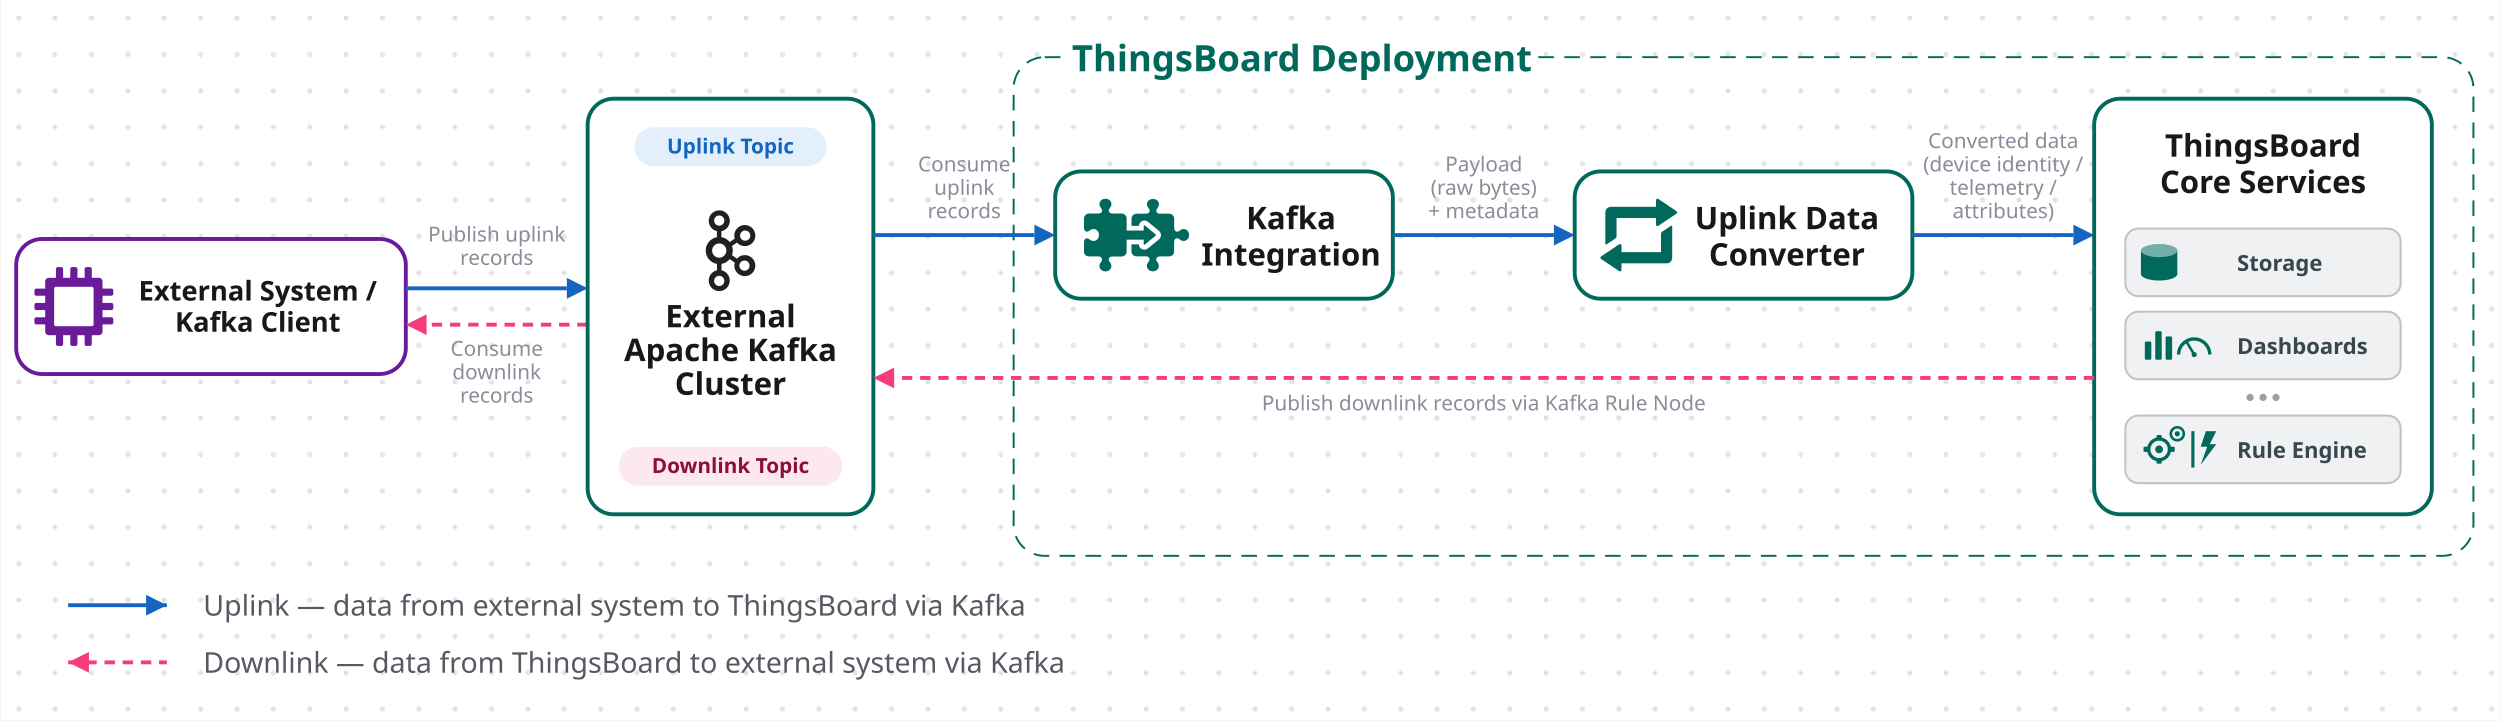
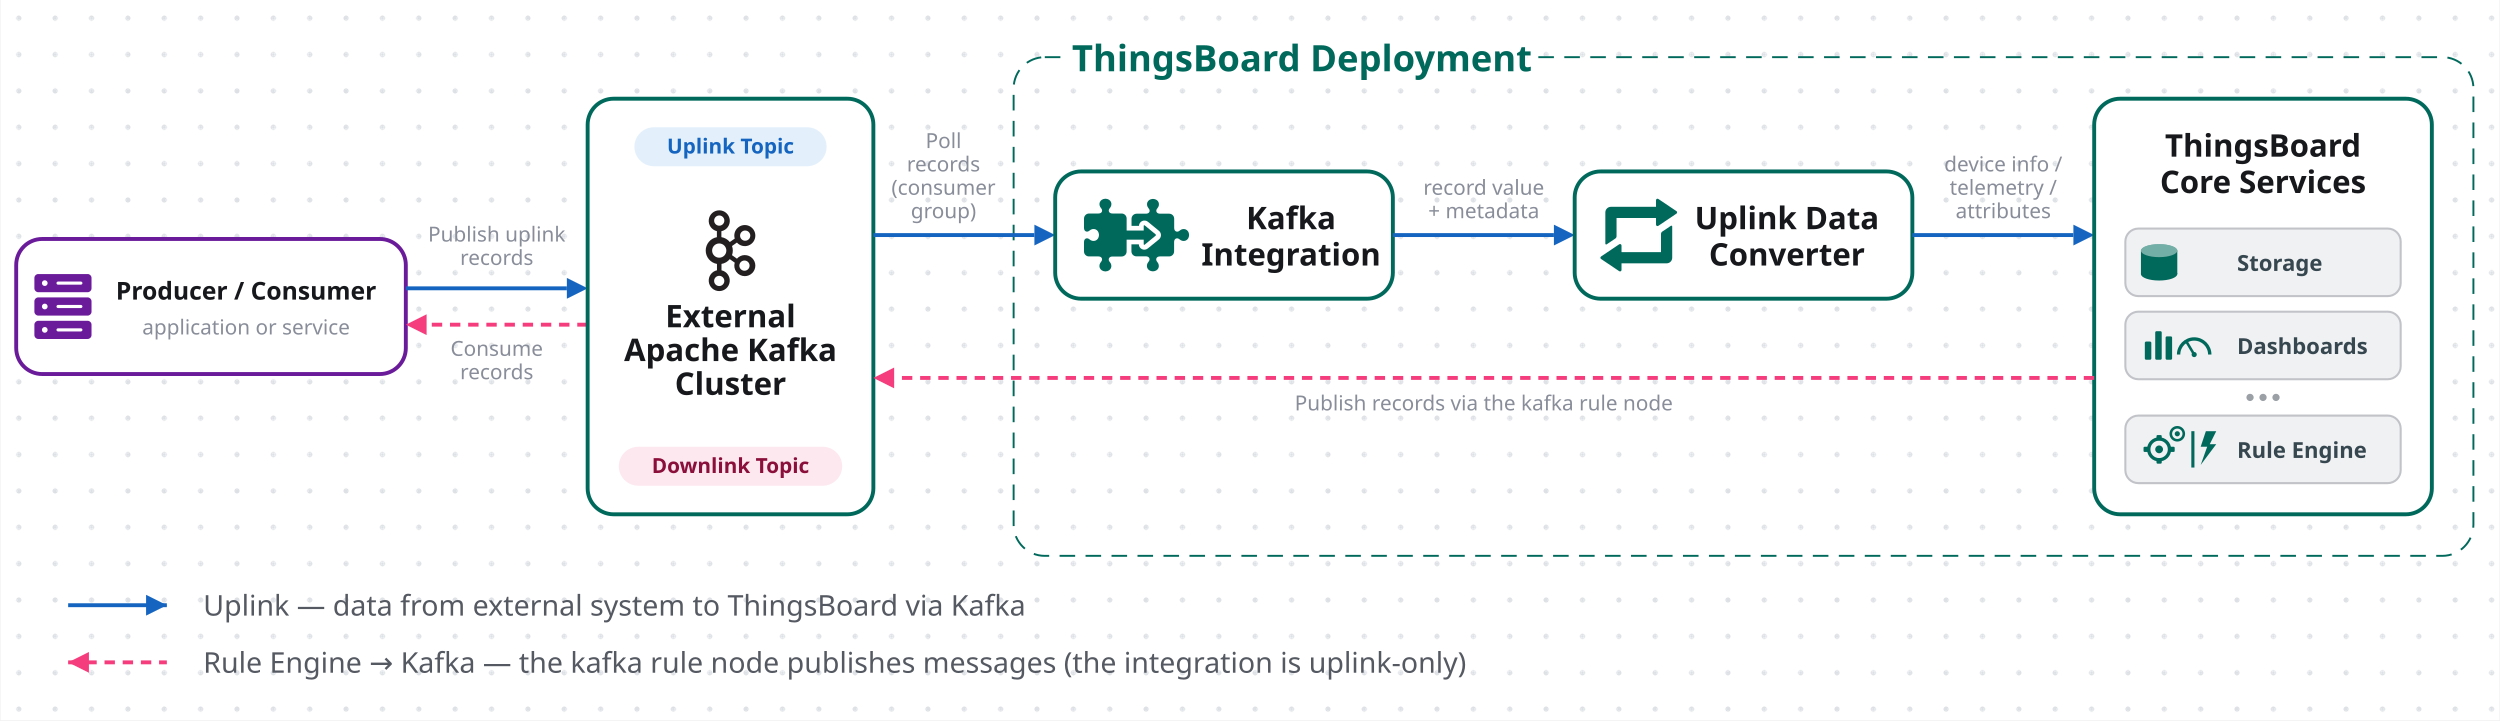
<svg xmlns="http://www.w3.org/2000/svg" width="1430" height="412" viewBox="0 0 962 277.3">
  <defs>
    <clipPath id="clip0">
      <path fill="#fff" d="M0 0h962v277.3H0z" />
    </clipPath>
    <pattern id="dots" width="14" height="14" x="0" y="0" patternUnits="userSpaceOnUse">
      <circle cx="7" cy="7" r="1" fill="#dde0e4" />
    </pattern>
  </defs>
  <g clip-path="url(#clip0)">
    <path fill="#fff" d="M0 0h962v277.3H0z" />
    <path fill="url(#dots)" d="M0 0h962v277.3H0z" />
    <g transform="translate(0 33)">
      <rect width="562" height="192" x="390" y="-11" fill="none" stroke="#00695c" stroke-dasharray="6,4" stroke-width=".75" rx="12" />
      <path fill="#fff" d="M410-18h178v14H410z" />
      <text x="501" y="-11" fill="#00695c" dominant-baseline="central" font-family="system-ui,sans-serif" font-size="14" font-weight="600" text-anchor="middle" textLength="174">ThingsBoard Deployment</text>
      <rect width="150" height="52" x="6" y="59" fill="#fff" stroke="#6a1b9a" stroke-width="1.5" rx="10" />
-       <g fill="#6a1b9a" transform="matrix(.69 0 0 .69 7.5 64.3)">
-         <rect width="32" height="32" x="14" y="14" rx="2" />
-         <rect width="22" height="22" x="19" y="19" fill="#fff" rx="1" />
-         <rect width="4" height="7" x="20" y="8" rx="1" />
-         <rect width="4" height="7" x="28" y="8" rx="1" />
-         <rect width="4" height="7" x="36" y="8" rx="1" />
-         <rect width="4" height="7" x="20" y="45" rx="1" />
-         <rect width="4" height="7" x="28" y="45" rx="1" />
-         <rect width="4" height="7" x="36" y="45" rx="1" />
-         <rect width="7" height="4" x="8" y="20" rx="1" />
-         <rect width="7" height="4" x="8" y="28" rx="1" />
-         <rect width="7" height="4" x="8" y="36" rx="1" />
-         <rect width="7" height="4" x="45" y="20" rx="1" />
-         <rect width="7" height="4" x="45" y="28" rx="1" />
-         <rect width="7" height="4" x="45" y="36" rx="1" />
+       <g fill="#6a1b9a">
+         <rect x="13" y="72.5" width="22" height="7" rx="1.5" />
+         <circle cx="17" cy="76" r="1.1" fill="#fff" />
+         <rect x="21.5" y="75.4" width="10" height="1.2" rx=".6" fill="#fff" />
+         <rect x="13" y="81.5" width="22" height="7" rx="1.5" />
+         <circle cx="17" cy="85" r="1.1" fill="#fff" />
+         <rect x="21.5" y="84.4" width="10" height="1.2" rx=".6" fill="#fff" />
+         <rect x="13" y="90.5" width="22" height="7" rx="1.5" />
+         <circle cx="17" cy="94" r="1.1" fill="#fff" />
+         <rect x="21.5" y="93.4" width="10" height="1.2" rx=".6" fill="#fff" />
      </g>
-       <text x="99" y="79" fill="#17181c" dominant-baseline="middle" font-family="system-ui,sans-serif" font-size="10.5" font-weight="600" text-anchor="middle">External System /</text>
-       <text x="99" y="91" fill="#17181c" dominant-baseline="middle" font-family="system-ui,sans-serif" font-size="10.5" font-weight="600" text-anchor="middle">Kafka Client</text>
+       <text x="94.5" y="79" fill="#17181c" dominant-baseline="middle" font-family="system-ui,sans-serif" font-size="9.5" font-weight="600" text-anchor="middle">Producer / Consumer</text>
+       <text x="94.5" y="93" fill="#888d99" dominant-baseline="middle" font-family="system-ui,sans-serif" font-size="8" text-anchor="middle">application or service</text>
      <path stroke="#1565c0" stroke-width="1.5" d="M156 78h62" />
      <path fill="#1565c0" d="m218 74 8 4-8 4z" />
      <text x="191" y="60" fill="#888d99" font-family="system-ui,sans-serif" font-size="8" text-anchor="middle">Publish uplink</text>
      <text x="191" y="69" fill="#888d99" font-family="system-ui,sans-serif" font-size="8" text-anchor="middle">records</text>
      <path stroke="#f53d7d" stroke-dasharray="4,3" stroke-width="1.5" d="M226 92h-62" />
      <path fill="#f53d7d" d="m164 88-8 4 8 4z" />
      <text x="191" y="104" fill="#888d99" font-family="system-ui,sans-serif" font-size="8" text-anchor="middle">Consume</text>
-       <text x="191" y="113" fill="#888d99" font-family="system-ui,sans-serif" font-size="8" text-anchor="middle">downlink</text>
-       <text x="191" y="122" fill="#888d99" font-family="system-ui,sans-serif" font-size="8" text-anchor="middle">records</text>
+       <text x="191" y="113" fill="#888d99" font-family="system-ui,sans-serif" font-size="8" text-anchor="middle">records</text>
      <rect width="110" height="160" x="226" y="5" fill="#fff" stroke="#00695c" stroke-width="1.5" rx="10" />
      <rect width="74" height="15" x="244" y="16" fill="#e3f0fb" rx="7.5" />
      <text x="281" y="23" fill="#1565c0" dominant-baseline="central" font-family="system-ui,sans-serif" font-size="8" font-weight="700" text-anchor="middle">Uplink Topic</text>
      <text x="281" y="93" fill="#17181c" font-family="system-ui,sans-serif" font-size="12" font-weight="600" text-anchor="middle">External</text>
      <text x="281" y="106" fill="#17181c" font-family="system-ui,sans-serif" font-size="12" font-weight="600" text-anchor="middle">Apache Kafka</text>
      <text x="281" y="119" fill="#17181c" font-family="system-ui,sans-serif" font-size="12" font-weight="600" text-anchor="middle">Cluster</text>
      <g fill="#231f20">
        <path d="M286.51 65.2a4 4 0 0 0-3.03 1.39l-1.9-1.35a5.2 5.2 0 0 0 0-3.53l1.9-1.33a4.04 4.04 0 0 0 7.08-2.68 4.05 4.05 0 1 0-7.93 1.15l-1.9 1.33a5.2 5.2 0 0 0-3.24-1.88v-2.29a4.06 4.06 0 1 0-1.73-.02v2.32a5.23 5.23 0 0 0 .03 10.3v2.45a4.05 4.05 0 1 0 1.74 0v-2.45a5.2 5.2 0 0 0 3.18-1.85l1.92 1.36a4.03 4.03 0 0 0 3.88 5.19 4.05 4.05 0 0 0 0-8.1m0-9.46a1.97 1.97 0 1 1 0 3.93 1.97 1.97 0 0 1 0-3.93m-11.81-3.69a1.97 1.97 0 1 1 3.93 0 1.97 1.97 0 0 1-3.93 0m3.92 22.96a1.97 1.97 0 1 1-3.93 0 1.97 1.97 0 0 1 3.93 0m-1.96-8.81a2.74 2.74 0 1 1 0-5.48 2.74 2.74 0 0 1 0 5.48m9.85 5.02a1.97 1.97 0 1 1 0-3.93 1.97 1.97 0 0 1 0 3.93" />
      </g>
      <rect width="86" height="15" x="238" y="139" fill="#fde8ef" rx="7.5" />
      <text x="281" y="146" fill="#8a0f3a" dominant-baseline="central" font-family="system-ui,sans-serif" font-size="8" font-weight="700" text-anchor="middle">Downlink Topic</text>
      <path stroke="#1565c0" stroke-width="1.5" d="M336 57.5h62" />
      <path fill="#1565c0" d="m398 53.5 8 4-8 4z" />
-       <text x="371" y="33" fill="#888d99" font-family="system-ui,sans-serif" font-size="8" text-anchor="middle">Consume</text>
-       <text x="371" y="42" fill="#888d99" font-family="system-ui,sans-serif" font-size="8" text-anchor="middle">uplink</text>
-       <text x="371" y="51" fill="#888d99" font-family="system-ui,sans-serif" font-size="8" text-anchor="middle">records</text>
+       <text x="363" y="24" fill="#888d99" font-family="system-ui,sans-serif" font-size="8" text-anchor="middle">Poll</text>
+       <text x="363" y="33" fill="#888d99" font-family="system-ui,sans-serif" font-size="8" text-anchor="middle">records</text>
+       <text x="363" y="42" fill="#888d99" font-family="system-ui,sans-serif" font-size="8" text-anchor="middle">(consumer</text>
+       <text x="363" y="51" fill="#888d99" font-family="system-ui,sans-serif" font-size="8" text-anchor="middle">group)</text>
      <rect width="130" height="49" x="406" y="33" fill="#fff" stroke="#00695c" stroke-width="1.5" rx="10" />
      <g fill="#00695c">
        <path d="M419 65.72h3.61c1.47 0 1.8 1.22 1.04 2.1-1.26 1.42-.58 3.56 1.68 3.68 2.26-.08 2.93-2.26 1.67-3.65-.75-.83-.42-2.1 1.05-2.1h3.52c1.04 0 1.93-.83 1.93-1.92v-4.57h6.58v1.8c0 .17.2.26.38.13l4.23-3.48a.34.34 0 0 0 0-.46l-4.23-3.48c-.17-.13-.38 0-.38.16v1.81h-6.57v-4.6c0-1.05-.83-1.94-1.93-1.94h-3.52c-1.46 0-1.8-1.21-1.04-2.05 1.26-1.43.59-3.56-1.68-3.65-2.26.09-2.93 2.26-1.67 3.65.75.84.42 2.05-1.04 2.05h-3.57c-1.1 0-1.97.88-1.97 1.98v3.6c.04 1.43 1.26 1.76 2.1 1.01 1.42-1.26 3.6-.59 3.68 1.67-.08 2.27-2.26 2.94-3.68 1.68-.84-.76-2.06-.42-2.1 1v3.65a1.9 1.9 0 0 0 1.92 1.93" />
        <path d="M437.28 65.68h3.6c1.48 0 1.81 1.26 1.05 2.1-1.26 1.43-.59 3.6 1.68 3.69 2.26-.09 2.93-2.22 1.67-3.65-.75-.84-.42-2.1 1.04-2.1h3.53c1.09 0 1.93-.87 1.93-1.93v-3.6c0-1.47 1.26-1.8 2.1-1.04 1.42 1.26 3.6.58 3.68-1.68-.08-2.26-2.26-2.93-3.65-1.67-.83.75-2.1.42-2.1-1.05V51.2c0-1.1-.87-1.93-1.92-1.93h-3.52c-1.47 0-1.81-1.22-1.05-2.05 1.26-1.39.59-3.57-1.67-3.65-2.26.08-2.94 2.22-1.68 3.65.76.83.43 2.05-1.04 2.05h-3.56c-1.1 0-1.98.88-1.98 1.97v2.71h2.86a2.12 2.12 0 0 1 3.43-1.59l4.24 3.48a2.15 2.15 0 0 1 0 3.35l-4.28 3.48a2.12 2.12 0 0 1-3.44-1.6h-2.85v2.7c0 1.09.88 1.92 1.93 1.92" />
      </g>
      <text x="496.8" y="51" fill="#17181c" dominant-baseline="middle" font-family="system-ui,sans-serif" font-size="12" font-weight="600" text-anchor="middle">Kafka</text>
      <text x="496.8" y="65" fill="#17181c" dominant-baseline="middle" font-family="system-ui,sans-serif" font-size="12" font-weight="600" text-anchor="middle">Integration</text>
      <path stroke="#1565c0" stroke-width="1.5" d="M536 57.5h62" />
      <path fill="#1565c0" d="m598 53.5 8 4-8 4z" />
-       <text x="571" y="33" fill="#888d99" font-family="system-ui,sans-serif" font-size="8" text-anchor="middle">Payload</text>
-       <text x="571" y="42" fill="#888d99" font-family="system-ui,sans-serif" font-size="8" text-anchor="middle">(raw bytes)</text>
+       <text x="571" y="42" fill="#888d99" font-family="system-ui,sans-serif" font-size="8" text-anchor="middle">record value</text>
      <text x="571" y="51" fill="#888d99" font-family="system-ui,sans-serif" font-size="8" text-anchor="middle">+ metadata</text>
      <rect width="130" height="49" x="606" y="33" fill="#fff" stroke="#00695c" stroke-width="1.5" rx="10" />
      <g fill="#00695c">
        <path d="m645.2 48.3-6.99-4.7a.57.57 0 0 0-.9.48v2.54h-17.35c-1.2 0-2.16.97-2.16 2.16V60.8c0 .26.3.42.51.27l3.4-2.28a1 1 0 0 0 .41-.78v-7.08h15.19v2.54c0 .46.5.73.89.47l6.98-4.7a.57.57 0 0 0 .01-.95m-2.15 5.64-3.4 2.28a1 1 0 0 0-.41.78v7.08h-15.2v-2.54c0-.47-.5-.74-.9-.48l-6.98 4.7a.57.57 0 0 0 0 .95l6.99 4.7c.38.26.89-.01.89-.47v-2.55h17.35c1.2.02 2.17-.96 2.17-2.15V54.2c0-.26-.3-.42-.51-.27" />
      </g>
      <text x="687.7" y="51" fill="#17181c" dominant-baseline="middle" font-family="system-ui,sans-serif" font-size="12" font-weight="600" text-anchor="middle">Uplink Data</text>
      <text x="687.7" y="65" fill="#17181c" dominant-baseline="middle" font-family="system-ui,sans-serif" font-size="12" font-weight="600" text-anchor="middle">Converter</text>
      <path stroke="#1565c0" stroke-width="1.5" d="M736 57.5h62" />
      <path fill="#1565c0" d="m798 53.5 8 4-8 4z" />
-       <text x="771" y="24" fill="#888d99" font-family="system-ui,sans-serif" font-size="8" text-anchor="middle">Converted data</text>
-       <text x="771" y="33" fill="#888d99" font-family="system-ui,sans-serif" font-size="8" text-anchor="middle">(device identity /</text>
+       <text x="771" y="33" fill="#888d99" font-family="system-ui,sans-serif" font-size="8" text-anchor="middle">device info /</text>
      <text x="771" y="42" fill="#888d99" font-family="system-ui,sans-serif" font-size="8" text-anchor="middle">telemetry /</text>
-       <text x="771" y="51" fill="#888d99" font-family="system-ui,sans-serif" font-size="8" text-anchor="middle">attributes)</text>
+       <text x="771" y="51" fill="#888d99" font-family="system-ui,sans-serif" font-size="8" text-anchor="middle">attributes</text>
      <rect width="130" height="160" x="806" y="5" fill="#fff" stroke="#00695c" stroke-width="1.5" rx="10" />
      <text x="871" y="18" fill="#17181c" dominant-baseline="hanging" font-family="system-ui,sans-serif" font-size="12" font-weight="600" text-anchor="middle">ThingsBoard</text>
      <text x="871" y="32" fill="#17181c" dominant-baseline="hanging" font-family="system-ui,sans-serif" font-size="12" font-weight="600" text-anchor="middle">Core Services</text>
      <g transform="translate(117 5)">
        <rect width="106" height="26" x="701" y="50" fill="#f0f1f3" stroke="#c1c3c8" stroke-width=".8" rx="5" />
        <g fill="#00695c" transform="translate(45 -6.5)">
          <ellipse cx="669" cy="65" rx="7" ry="2.5" />
          <path d="M662 65h14v9h-14z" />
          <ellipse cx="669" cy="74" rx="7" ry="2.5" />
          <ellipse cx="669" cy="65" fill="#e6f4f1" opacity=".5" rx="7" ry="2.5" />
        </g>
        <text x="744" y="63" fill="#37474f" dominant-baseline="central" font-family="system-ui,sans-serif" font-size="8.5" font-weight="600">Storage</text>
        <rect width="106" height="26" x="701" y="82" fill="#f0f1f3" stroke="#c1c3c8" stroke-width=".8" rx="5" />
        <g fill="#00695c" transform="translate(47.5 -5.5)">
          <rect width="2.5" height="7" x="661" y="99" rx=".5" />
          <rect width="2.5" height="11" x="665" y="95" rx=".5" />
          <rect width="2.5" height="9" x="669" y="97" rx=".5" />
          <path fill="none" stroke="#00695c" stroke-width="1.3" d="M674 104a6 6 0 0 1 12 0" />
          <path stroke="#00695c" stroke-linecap="round" d="m680 104-3-5" />
          <circle cx="680" cy="104" r="1" />
        </g>
        <text x="744" y="95" fill="#37474f" dominant-baseline="central" font-family="system-ui,sans-serif" font-size="8.5" font-weight="600">Dashboards</text>
        <circle cx="749" cy="115" r="1.4" fill="#9aa0a6" />
        <circle cx="754" cy="115" r="1.4" fill="#9aa0a6" />
        <circle cx="759" cy="115" r="1.4" fill="#9aa0a6" />
        <rect width="106" height="26" x="701" y="122" fill="#f0f1f3" stroke="#c1c3c8" stroke-width=".8" rx="5" />
        <g fill="#00695c" transform="translate(49)">
          <circle cx="665" cy="135" r="4" fill="none" stroke="#00695c" stroke-width="1.3" />
          <circle cx="665" cy="135" r="1.5" />
          <rect width="2" height="2" x="664" y="129.5" rx=".4" />
          <rect width="2" height="2" x="664" y="138.5" rx=".4" />
          <rect width="2" height="2" x="659" y="134" rx=".4" />
          <rect width="2" height="2" x="669" y="134" rx=".4" />
          <circle cx="672" cy="129" r="2.5" fill="none" stroke="#00695c" />
          <circle cx="672" cy="129" r="1" />
          <path stroke="#00695c" stroke-width="1.2" d="M678 128v14" />
          <path d="m683 128-2 6h2.5l-2.5 7 6-8h-2.5l2.5-5z" />
        </g>
        <text x="744" y="135" fill="#37474f" dominant-baseline="central" font-family="system-ui,sans-serif" font-size="8.5" font-weight="600">Rule Engine</text>
      </g>
      <path stroke="#f53d7d" stroke-dasharray="4,3" stroke-width="1.5" d="M806 112.5H344" />
      <path fill="#f53d7d" d="m344 108.5-8 4 8 4z" />
-       <text x="571" y="125" fill="#888d99" font-family="system-ui,sans-serif" font-size="8" text-anchor="middle">Publish downlink records via Kafka Rule Node</text>
+       <text x="571" y="125" fill="#888d99" font-family="system-ui,sans-serif" font-size="8" text-anchor="middle">Publish records via the kafka rule node</text>
      <path stroke="#1565c0" stroke-width="1.5" d="M26 200h38" />
      <path fill="#1565c0" d="m56 196 8 4-8 4z" />
      <text x="78" y="204" fill="#555962" font-family="system-ui,sans-serif" font-size="11">Uplink — data from external system to ThingsBoard via Kafka</text>
      <path stroke="#f53d7d" stroke-dasharray="4,3" stroke-width="1.5" d="M26 222h38" />
      <path fill="#f53d7d" d="m34 218-8 4 8 4z" />
-       <text x="78" y="226" fill="#555962" font-family="system-ui,sans-serif" font-size="11">Downlink — data from ThingsBoard to external system via Kafka</text>
+       <text x="78" y="226" fill="#555962" font-family="system-ui,sans-serif" font-size="11">Rule Engine → Kafka — the kafka rule node publishes messages (the integration is uplink-only)</text>
    </g>
  </g>
</svg>
